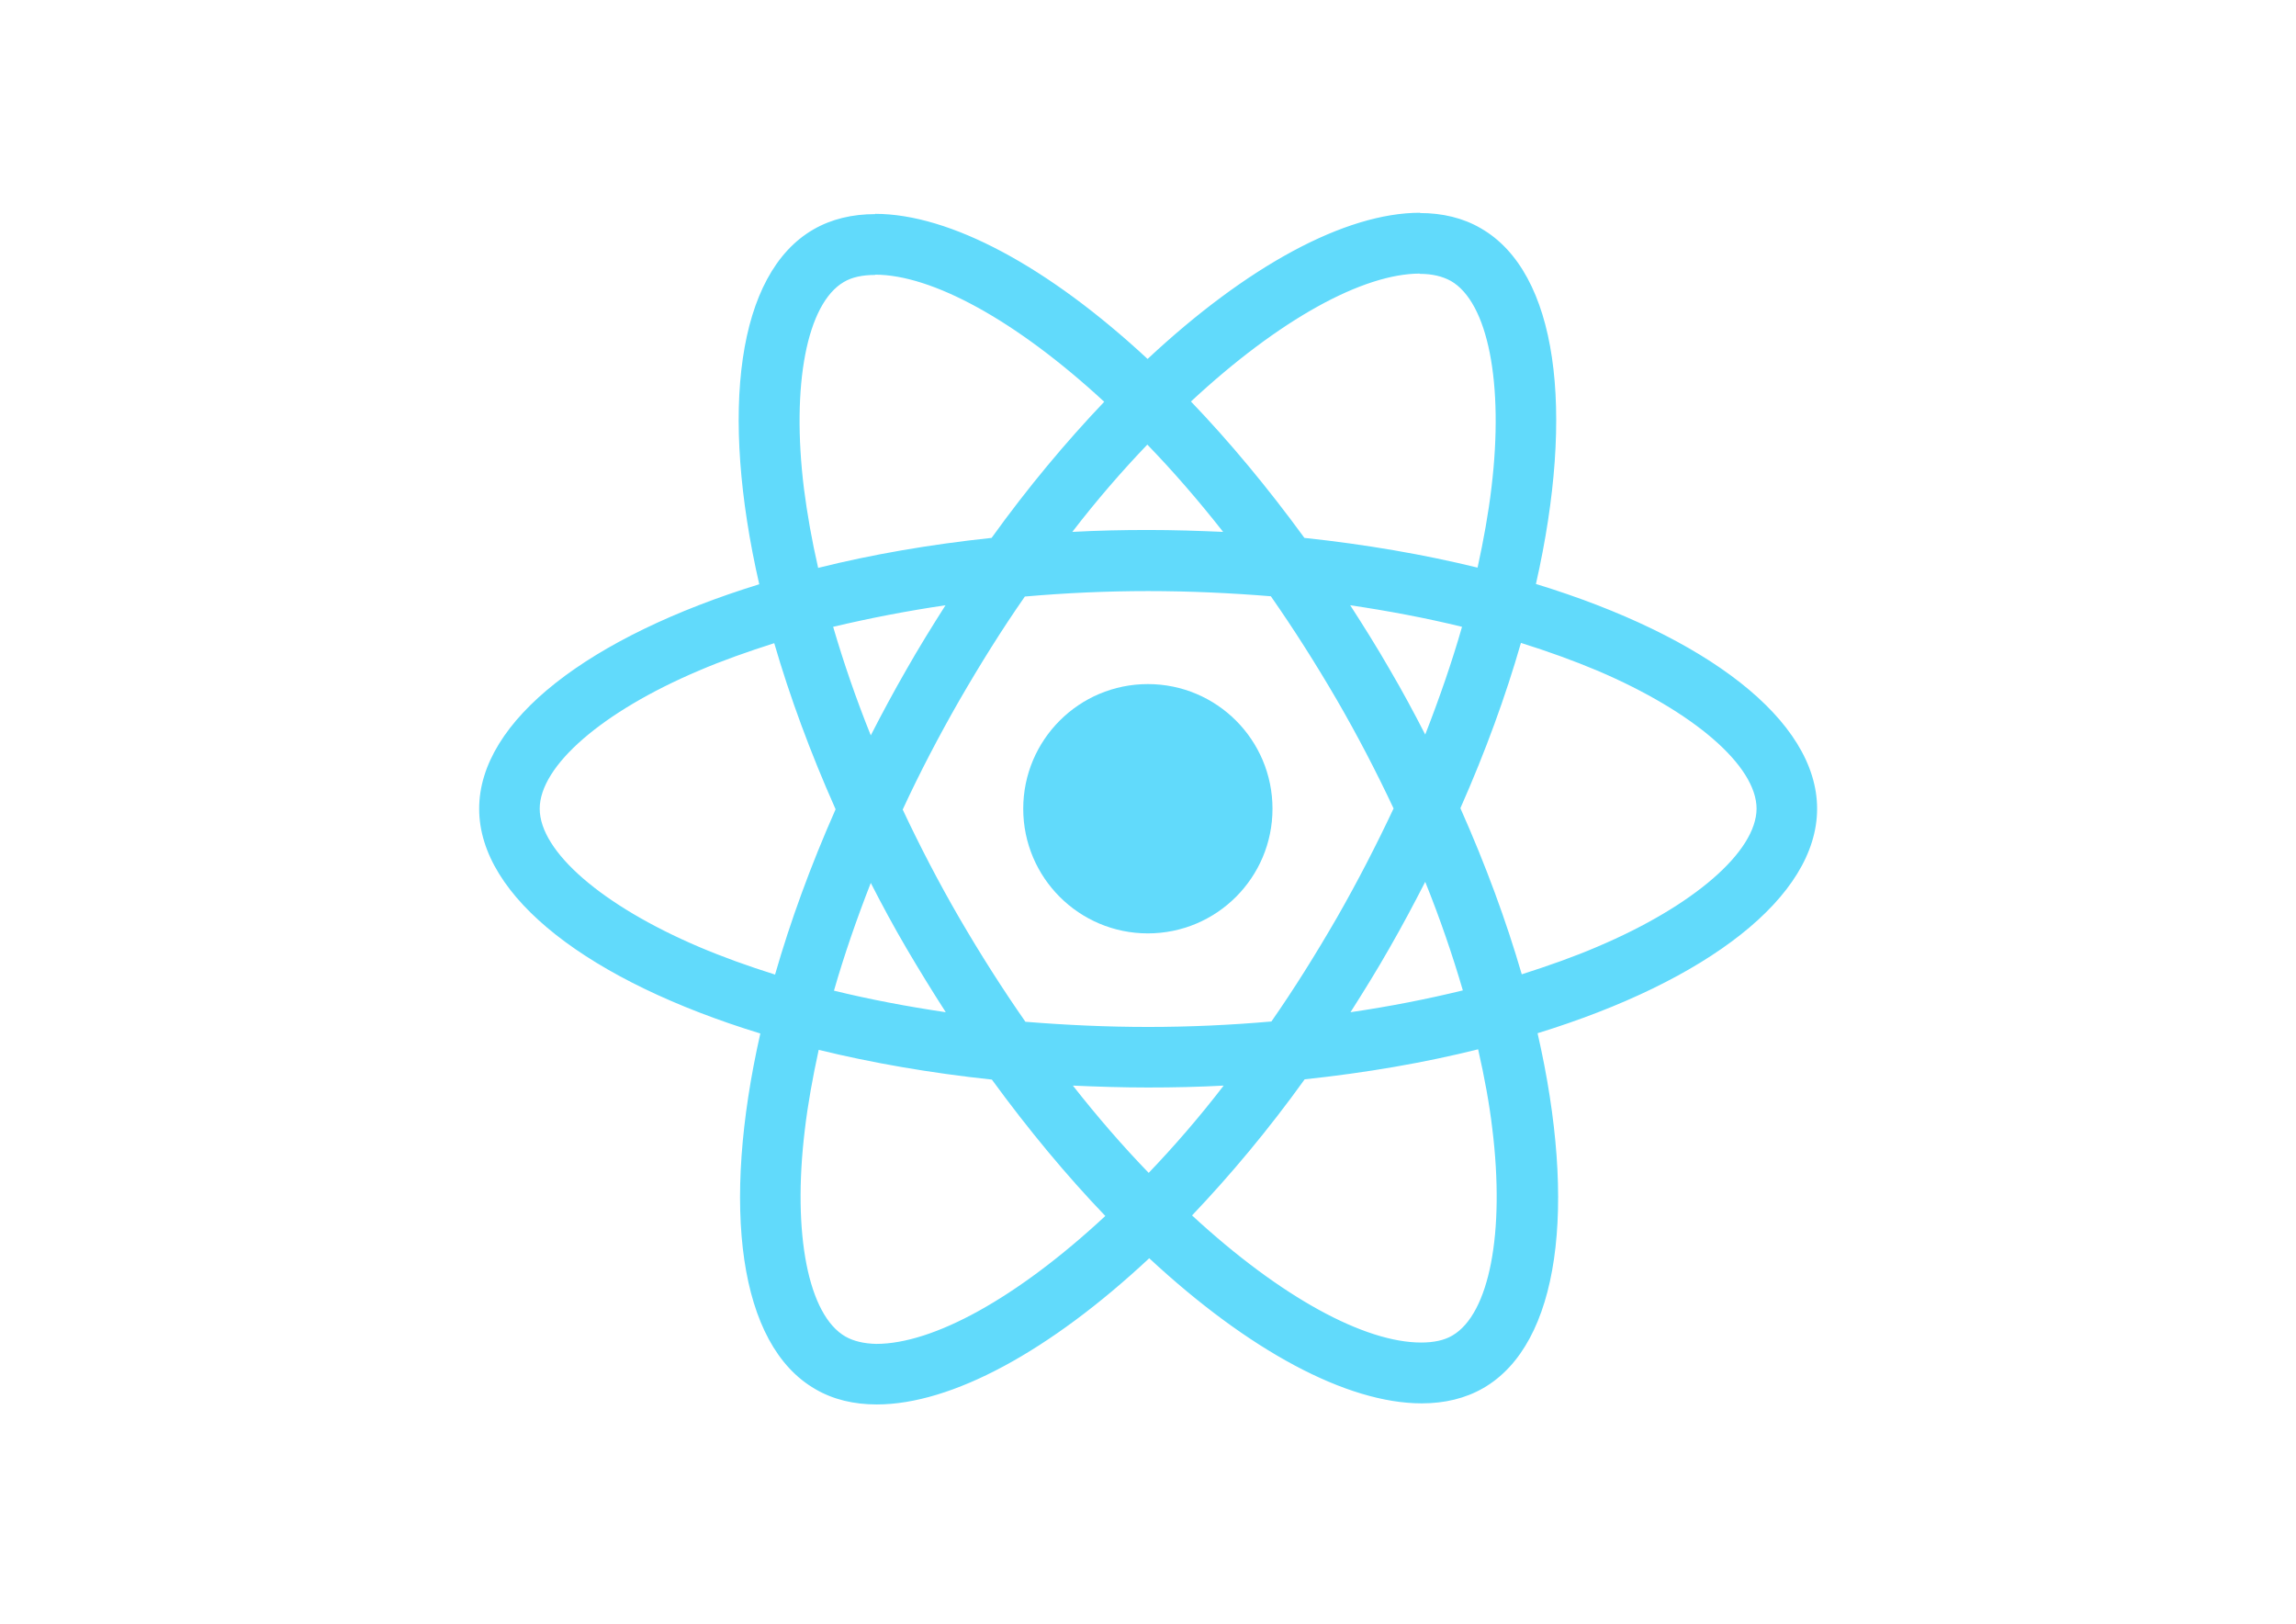
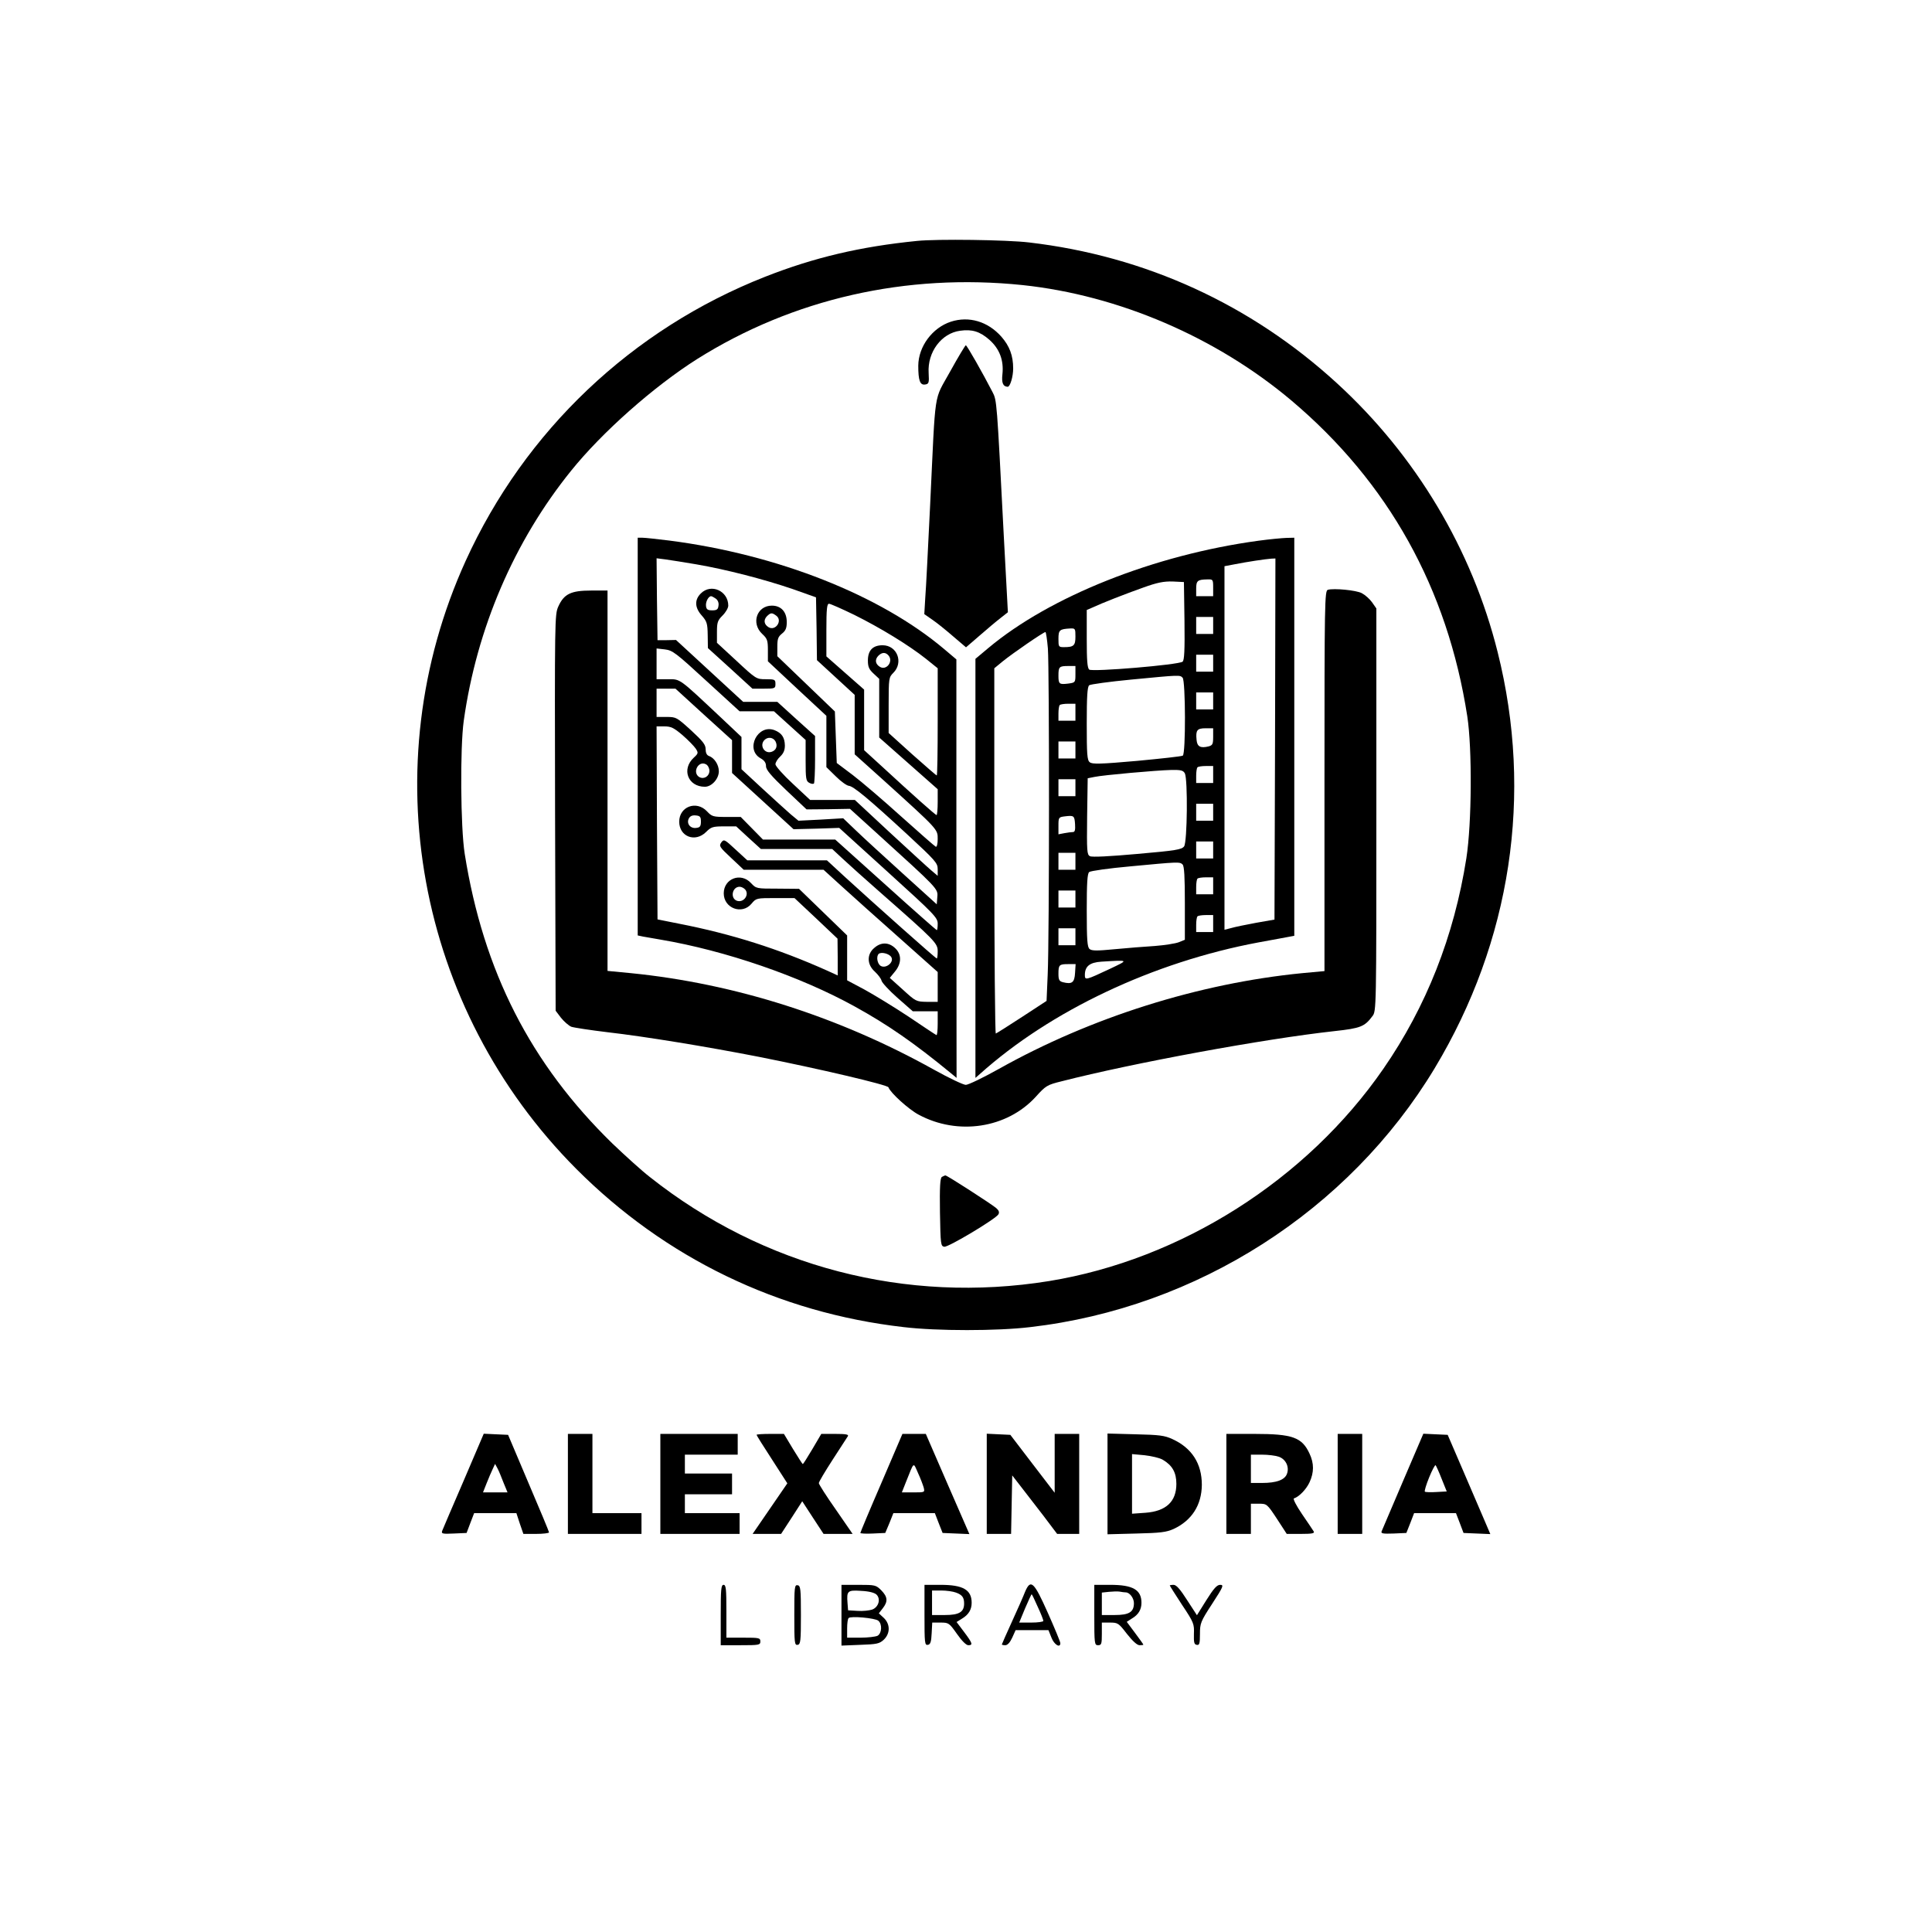
- <svg xmlns="http://www.w3.org/2000/svg" viewBox="0 0 841.9 595.3">
-   <g fill="#61DAFB">
-     <path d="M666.3 296.5c0-32.5-40.7-63.3-103.1-82.4 14.4-63.6 8-114.2-20.2-130.4-6.5-3.8-14.1-5.6-22.4-5.6v22.3c4.6 0 8.3.9 11.4 2.6 13.6 7.8 19.5 37.5 14.9 75.7-1.1 9.4-2.9 19.3-5.1 29.4-19.6-4.8-41-8.5-63.5-10.9-13.5-18.5-27.5-35.3-41.6-50 32.6-30.3 63.2-46.9 84-46.9V78c-27.5 0-63.5 19.6-99.9 53.6-36.4-33.8-72.4-53.2-99.9-53.2v22.3c20.7 0 51.4 16.5 84 46.6-14 14.7-28 31.4-41.3 49.9-22.6 2.4-44 6.1-63.6 11-2.3-10-4-19.7-5.2-29-4.7-38.2 1.1-67.9 14.6-75.8 3-1.8 6.9-2.6 11.5-2.6V78.5c-8.4 0-16 1.8-22.6 5.6-28.1 16.2-34.4 66.7-19.9 130.1-62.2 19.2-102.7 49.9-102.7 82.3 0 32.5 40.7 63.3 103.1 82.4-14.4 63.6-8 114.2 20.2 130.4 6.5 3.8 14.1 5.6 22.5 5.6 27.5 0 63.5-19.6 99.9-53.6 36.4 33.8 72.4 53.2 99.9 53.2 8.4 0 16-1.8 22.6-5.6 28.1-16.2 34.4-66.7 19.9-130.1 62-19.1 102.5-49.9 102.5-82.3zm-130.2-66.7c-3.7 12.9-8.3 26.2-13.5 39.5-4.1-8-8.4-16-13.1-24-4.6-8-9.5-15.8-14.4-23.4 14.2 2.1 27.9 4.7 41 7.9zm-45.8 106.5c-7.8 13.5-15.8 26.3-24.1 38.2-14.9 1.3-30 2-45.2 2-15.1 0-30.2-.7-45-1.9-8.3-11.9-16.4-24.6-24.2-38-7.6-13.1-14.5-26.4-20.8-39.8 6.2-13.4 13.2-26.8 20.7-39.9 7.8-13.5 15.8-26.3 24.1-38.2 14.9-1.3 30-2 45.2-2 15.1 0 30.2.7 45 1.9 8.3 11.9 16.4 24.6 24.2 38 7.6 13.1 14.5 26.4 20.8 39.8-6.3 13.4-13.2 26.8-20.7 39.9zm32.3-13c5.4 13.4 10 26.8 13.8 39.8-13.1 3.2-26.9 5.9-41.2 8 4.9-7.7 9.8-15.6 14.4-23.7 4.6-8 8.9-16.1 13-24.1zM421.2 430c-9.3-9.6-18.6-20.3-27.8-32 9 .4 18.2.7 27.5.7 9.4 0 18.7-.2 27.8-.7-9 11.7-18.3 22.4-27.5 32zm-74.4-58.9c-14.2-2.1-27.9-4.7-41-7.9 3.7-12.9 8.3-26.2 13.5-39.5 4.1 8 8.4 16 13.1 24 4.7 8 9.5 15.8 14.4 23.4zM420.7 163c9.3 9.6 18.6 20.3 27.8 32-9-.4-18.2-.7-27.5-.7-9.4 0-18.7.2-27.8.7 9-11.7 18.3-22.4 27.5-32zm-74 58.9c-4.9 7.7-9.8 15.6-14.4 23.7-4.6 8-8.9 16-13 24-5.4-13.4-10-26.8-13.8-39.8 13.1-3.1 26.9-5.8 41.2-7.9zm-90.5 125.2c-35.4-15.1-58.3-34.9-58.3-50.6 0-15.7 22.9-35.6 58.3-50.6 8.6-3.7 18-7 27.7-10.1 5.7 19.6 13.2 40 22.5 60.9-9.2 20.8-16.6 41.1-22.2 60.6-9.9-3.1-19.3-6.5-28-10.2zM310 490c-13.6-7.8-19.5-37.5-14.9-75.7 1.1-9.4 2.9-19.3 5.1-29.4 19.6 4.8 41 8.5 63.5 10.9 13.5 18.5 27.5 35.3 41.6 50-32.6 30.3-63.2 46.9-84 46.9-4.5-.1-8.3-1-11.3-2.7zm237.2-76.2c4.7 38.2-1.1 67.9-14.6 75.8-3 1.8-6.9 2.6-11.5 2.6-20.7 0-51.4-16.5-84-46.6 14-14.7 28-31.4 41.3-49.9 22.6-2.4 44-6.1 63.6-11 2.3 10.1 4.1 19.8 5.2 29.1zm38.5-66.7c-8.6 3.7-18 7-27.7 10.1-5.7-19.6-13.2-40-22.5-60.9 9.2-20.8 16.6-41.1 22.2-60.6 9.9 3.1 19.3 6.5 28.1 10.2 35.4 15.1 58.3 34.9 58.3 50.6-.1 15.7-23 35.6-58.4 50.6zM320.8 78.4z" />
-     <circle cx="420.9" cy="296.5" r="45.7" />
-     <path d="M520.5 78.1z" />
+ <svg xmlns="http://www.w3.org/2000/svg" version="1.0" width="1024pt" height="1024pt" viewBox="0 0 1024 1024" preserveAspectRatio="xMidYMid meet">
+   <g transform="translate(0,1024) scale(0.1,-0.1)" fill="#000000" stroke="none">
+     <path d="M4860 8963 c-300 -30 -546 -88 -805 -190 -706 -278 -1273 -816 -1587 -1506 -495 -1089 -261 -2372 587 -3223 471 -472 1070 -762 1735 -838 176 -21 495 -21 670 0 884 102 1689 617 2144 1372 405 673 523 1451 334 2205 -136 545 -434 1043 -851 1425 -457 419 -1017 675 -1633 747 -117 14 -489 19 -594 8z m560 -234 c509 -54 1026 -276 1425 -612 514 -434 827 -996 932 -1674 26 -171 24 -565 -5 -752 -65 -413 -212 -786 -440 -1116 -407 -589 -1073 -1011 -1772 -1125 -757 -122 -1514 75 -2115 551 -44 34 -133 115 -199 178 -434 423 -684 913 -783 1536 -22 139 -25 561 -5 705 69 490 267 951 569 1325 165 205 439 447 668 592 509 320 1109 456 1725 392z" />
+     <path d="M5040 8535 c-98 -32 -172 -131 -173 -233 0 -78 9 -104 36 -100 20 3 22 8 19 61 -7 111 68 211 167 224 63 9 105 -4 155 -48 54 -48 77 -109 69 -183 -5 -45 3 -65 28 -66 13 0 29 54 29 97 0 68 -19 119 -63 169 -71 80 -171 110 -267 79z" />
+     <path d="M5036 8271 c-89 -162 -76 -76 -106 -706 -11 -225 -22 -448 -26 -495 l-5 -85 43 -30 c24 -16 73 -56 110 -88 l68 -58 73 63 c40 35 90 77 111 93 l38 30 -22 410 c-37 716 -36 712 -60 758 -50 97 -135 247 -141 247 -3 0 -41 -63 -83 -139z" />
+     <path d="M3380 6336 l0 -1054 28 -6 c15 -3 56 -10 92 -16 344 -58 742 -195 1031 -355 174 -96 313 -192 510 -354 l29 -24 -1 1109 0 1109 -65 55 c-339 286 -883 501 -1457 575 -65 8 -129 15 -143 15 l-24 0 0 -1054z m310 913 c158 -27 362 -80 511 -131 l124 -44 3 -166 2 -167 100 -92 100 -92 0 -157 0 -158 158 -142 c286 -259 282 -255 282 -307 0 -24 -4 -43 -10 -41 -5 2 -87 74 -183 160 -95 86 -211 185 -257 220 l-85 64 -5 136 -5 137 -152 146 -153 147 0 50 c0 42 4 53 25 70 19 15 25 29 25 61 0 54 -30 87 -79 87 -79 0 -112 -93 -51 -150 27 -25 30 -35 30 -87 l0 -58 155 -145 155 -144 0 -136 0 -136 50 -49 c27 -27 58 -49 69 -50 24 -2 103 -67 309 -257 150 -139 162 -152 162 -185 l0 -35 -32 27 c-18 15 -117 106 -220 201 l-187 174 -118 0 -119 0 -92 86 c-51 47 -92 94 -92 103 0 10 11 28 25 41 18 17 25 34 25 59 -1 43 -17 66 -55 81 -89 34 -157 -102 -74 -149 20 -11 29 -24 29 -41 -1 -19 25 -50 107 -128 l108 -102 115 1 115 2 140 -127 c327 -297 327 -296 323 -340 l-3 -39 -180 163 c-99 90 -211 192 -248 228 l-68 65 -118 -7 -119 -6 -41 34 c-22 19 -90 81 -151 137 l-110 102 0 85 0 86 -107 101 c-227 213 -215 205 -283 205 l-60 0 0 81 0 82 44 -5 c41 -5 58 -18 220 -167 l176 -161 91 0 91 0 84 -76 84 -76 0 -109 c0 -96 2 -109 19 -118 10 -6 21 -7 25 -4 3 3 6 62 6 129 l0 123 -100 90 -100 91 -90 0 -91 0 -178 164 -178 164 -49 -1 -49 0 -3 217 -2 217 47 -6 c27 -4 100 -15 163 -26z m838 -268 c137 -68 288 -160 380 -233 l62 -50 0 -284 c0 -156 -2 -284 -5 -284 -3 0 -61 51 -130 112 l-125 113 0 147 c0 144 1 148 25 172 55 55 20 146 -57 146 -52 0 -78 -27 -78 -81 0 -33 6 -47 30 -69 l30 -28 0 -155 0 -156 155 -137 155 -137 0 -68 c0 -38 -3 -69 -6 -69 -6 0 -124 105 -291 259 l-93 85 0 161 0 160 -100 88 -100 88 0 140 c0 111 3 139 14 139 7 0 68 -27 134 -59z m-414 -4 c36 -26 -4 -84 -41 -61 -24 15 -27 38 -8 58 20 19 26 20 49 3z m596 -212 c26 -32 -13 -81 -47 -59 -24 15 -27 38 -8 58 20 20 39 20 55 1z m-980 -312 l150 -136 0 -87 0 -87 163 -149 163 -149 121 3 121 4 261 -237 c245 -222 261 -239 261 -271 0 -19 -2 -34 -5 -34 -2 0 -125 108 -271 240 l-267 240 -191 0 -192 0 -59 60 -59 60 -76 0 c-70 0 -77 2 -103 30 -56 59 -147 25 -147 -55 0 -79 84 -112 142 -55 27 27 36 30 95 30 l65 0 65 -60 66 -60 189 0 189 0 57 -53 c31 -29 118 -107 192 -172 297 -261 310 -274 310 -317 0 -21 -2 -38 -5 -38 -6 0 -326 285 -490 435 l-92 85 -211 0 -211 0 -62 57 c-59 55 -62 56 -76 38 -13 -19 -10 -24 52 -82 l67 -63 212 0 211 0 100 -91 c55 -50 191 -172 303 -271 l202 -180 0 -79 0 -79 -57 0 c-57 1 -59 2 -127 64 l-70 63 27 33 c36 43 37 92 1 125 -34 32 -75 32 -110 1 -41 -34 -39 -89 3 -126 17 -16 33 -37 35 -47 2 -11 40 -52 84 -91 l82 -72 66 0 66 0 0 -66 c0 -36 -3 -63 -7 -60 -5 2 -71 46 -148 98 -77 51 -182 115 -233 143 l-92 49 0 119 0 119 -127 123 -128 124 -113 1 c-113 0 -114 0 -142 30 -54 58 -144 23 -144 -55 0 -79 97 -115 147 -55 25 30 27 30 127 30 l101 0 114 -107 114 -108 1 -97 0 -98 -57 26 c-257 115 -506 194 -783 248 l-115 23 -3 511 -2 512 41 0 c35 0 50 -7 96 -46 30 -26 61 -58 70 -71 15 -23 15 -26 -10 -49 -66 -61 -31 -154 59 -154 36 0 74 42 74 82 0 35 -24 71 -52 81 -12 4 -18 17 -18 36 0 24 -14 42 -77 100 -76 69 -79 71 -130 71 l-53 0 0 75 0 75 50 0 50 0 150 -137z m380 -142 c13 -25 4 -48 -21 -56 -38 -12 -65 35 -37 63 18 18 46 14 58 -7z m-350 -156 c0 -29 -28 -47 -53 -34 -40 23 -6 90 35 68 10 -5 18 -21 18 -34z m-45 -270 c0 -24 -5 -31 -24 -33 -32 -5 -54 23 -40 50 7 13 19 18 37 16 23 -2 27 -8 27 -33z m235 -360 c23 -28 -9 -72 -45 -59 -36 14 -24 74 15 74 10 0 23 -7 30 -15z m774 -358 c16 -26 -27 -62 -55 -47 -19 10 -26 50 -12 64 13 12 56 2 67 -17z" />
+     <path d="M3715 7095 c-35 -34 -33 -76 5 -118 27 -31 30 -42 31 -103 l1 -69 118 -107 118 -108 61 0 c58 0 61 1 61 25 0 23 -3 25 -51 25 -50 0 -52 1 -155 97 l-104 96 0 58 c0 51 4 61 30 87 17 17 30 40 30 52 0 78 -91 119 -145 65z m79 -28 c11 -8 17 -23 14 -38 -2 -19 -9 -24 -33 -24 -24 0 -31 5 -33 23 -3 22 13 52 27 52 4 0 15 -6 25 -13z" />
+     <path d="M6670 7374 c-552 -75 -1105 -295 -1432 -569 l-68 -57 0 -1111 0 -1110 23 20 c374 336 920 594 1477 698 80 14 155 29 168 31 l22 4 0 1055 0 1055 -42 -1 c-24 -1 -90 -7 -148 -15z m88 -1051 l-3 -957 -97 -17 c-54 -10 -113 -22 -133 -28 l-35 -9 0 963 0 964 53 10 c65 13 165 28 195 30 l22 1 -2 -957z m-328 802 l0 -45 -45 0 -45 0 0 39 c0 43 7 49 58 50 31 1 32 0 32 -44z m-152 -176 c2 -157 -1 -209 -10 -216 -21 -17 -478 -55 -495 -42 -10 9 -13 48 -13 164 l0 152 28 12 c51 24 176 73 272 107 75 27 108 33 155 32 l60 -3 3 -206z m152 -24 l0 -45 -45 0 -45 0 0 45 0 45 45 0 45 0 0 -45z m-730 -59 c0 -48 -9 -56 -61 -56 -28 0 -29 2 -29 44 0 47 6 52 63 55 26 1 27 -1 27 -43z m-146 -63 c8 -109 8 -1536 -1 -1728 l-6 -140 -130 -85 c-72 -47 -134 -86 -139 -88 -4 -2 -8 433 -8 966 l0 970 45 37 c53 43 216 155 226 155 3 0 9 -39 13 -87z m876 -78 l0 -45 -45 0 -45 0 0 45 0 45 45 0 45 0 0 -45z m-730 -59 c0 -43 -1 -44 -37 -49 -49 -6 -53 -3 -53 42 0 47 4 51 52 51 l38 0 0 -44z m568 -18 c16 -16 17 -404 1 -413 -6 -4 -116 -16 -244 -28 -192 -17 -237 -18 -249 -7 -14 10 -16 43 -16 205 0 142 3 195 13 203 6 5 107 19 222 30 261 25 258 25 273 10z m162 -123 l0 -45 -45 0 -45 0 0 45 0 45 45 0 45 0 0 -45z m-730 -60 l0 -45 -45 0 -45 0 0 38 c0 21 3 42 7 45 3 4 24 7 45 7 l38 0 0 -45z m730 -130 c0 -39 -3 -45 -24 -51 -44 -11 -61 -1 -64 35 -5 51 3 61 48 61 l40 0 0 -45z m-730 -70 l0 -45 -45 0 -45 0 0 45 0 45 45 0 45 0 0 -45z m730 -130 l0 -45 -45 0 -45 0 0 38 c0 21 3 42 7 45 3 4 24 7 45 7 l38 0 0 -45z m-150 6 c16 -32 13 -363 -4 -387 -13 -17 -42 -22 -248 -40 -145 -13 -240 -18 -251 -12 -16 8 -17 26 -15 211 l3 202 35 7 c46 10 328 35 407 37 52 1 64 -2 73 -18z m-580 -76 l0 -45 -45 0 -45 0 0 45 0 45 45 0 45 0 0 -45z m730 -130 l0 -45 -45 0 -45 0 0 45 0 45 45 0 45 0 0 -45z m-732 -63 c2 -31 -1 -42 -11 -42 -8 0 -29 -3 -46 -6 l-31 -6 0 45 c0 44 1 46 33 50 49 6 52 4 55 -41z m732 -137 l0 -45 -45 0 -45 0 0 45 0 45 45 0 45 0 0 -45z m-730 -60 l0 -45 -45 0 -45 0 0 45 0 45 45 0 45 0 0 -45z m568 -17 c9 -9 12 -68 12 -206 l0 -193 -32 -13 c-18 -7 -76 -16 -128 -20 -52 -3 -148 -11 -212 -17 -93 -9 -121 -9 -133 1 -12 10 -15 45 -15 205 0 145 3 195 13 203 7 6 105 20 217 30 255 24 263 25 278 10z m162 -113 l0 -45 -45 0 -45 0 0 38 c0 21 3 42 7 45 3 4 24 7 45 7 l38 0 0 -45z m-730 -70 l0 -45 -45 0 -45 0 0 45 0 45 45 0 45 0 0 -45z m730 -130 l0 -45 -45 0 -45 0 0 38 c0 21 3 42 7 45 3 4 24 7 45 7 l38 0 0 -45z m-730 -70 l0 -45 -45 0 -45 0 0 45 0 45 45 0 45 0 0 -45z m183 -170 c-128 -60 -133 -62 -133 -33 0 46 25 67 88 71 148 9 146 10 45 -38z m-185 -22 c-3 -51 -16 -61 -64 -49 -20 5 -24 13 -24 45 0 47 4 51 52 51 l39 0 -3 -47z" />
+     <path d="M7038 7114 c-17 -5 -18 -62 -18 -1013 l0 -1008 -119 -11 c-547 -54 -1119 -234 -1606 -507 -84 -47 -163 -85 -176 -85 -13 0 -89 36 -168 80 -506 282 -1057 457 -1606 512 l-125 12 0 1008 0 1008 -87 0 c-107 0 -144 -18 -174 -85 -19 -42 -19 -72 -17 -1093 l3 -1049 28 -37 c16 -20 41 -42 55 -48 15 -5 101 -18 192 -29 200 -23 523 -76 800 -130 318 -63 685 -149 689 -162 10 -29 107 -117 160 -145 208 -112 468 -72 620 94 54 60 61 64 138 83 379 97 1073 225 1447 266 138 15 159 24 200 79 21 27 21 32 21 1094 l0 1067 -23 33 c-13 18 -37 39 -54 48 -30 16 -148 27 -180 18z" />
+     <path d="M4992 4002 c-9 -7 -12 -51 -10 -188 3 -170 4 -179 23 -182 22 -3 274 148 287 172 6 11 2 21 -12 33 -26 22 -260 173 -269 173 -3 0 -12 -4 -19 -8z" />
+     <path d="M2458 2393 c-59 -136 -110 -256 -114 -266 -6 -16 0 -18 61 -15 l68 3 20 53 20 52 112 0 112 0 18 -55 19 -55 68 0 c37 0 68 4 68 8 0 4 -49 122 -109 262 l-108 255 -65 3 -64 3 -106 -248z m211 -12 l21 -51 -65 0 -65 0 19 48 c10 26 25 60 32 75 l13 28 13 -24 c7 -13 21 -47 32 -76z" />
+     <path d="M3010 2375 l0 -265 195 0 195 0 0 55 0 55 -130 0 -130 0 0 210 0 210 -65 0 -65 0 0 -265z" />
+     <path d="M3500 2375 l0 -265 210 0 210 0 0 55 0 55 -145 0 -145 0 0 50 0 50 125 0 125 0 0 55 0 55 -125 0 -125 0 0 50 0 50 140 0 140 0 0 55 0 55 -205 0 -205 0 0 -265z" />
+     <path d="M4010 2635 c0 -3 37 -62 82 -131 l81 -126 -92 -134 -92 -134 76 0 75 0 56 86 56 87 56 -86 57 -87 77 0 77 0 -89 129 c-50 71 -90 134 -90 140 0 7 33 62 73 124 40 62 76 118 81 125 5 9 -10 12 -67 12 l-74 0 -47 -80 c-26 -44 -49 -80 -51 -80 -2 0 -25 36 -52 80 l-48 80 -72 0 c-40 0 -73 -2 -73 -5z" />
+     <path d="M4672 2381 c-62 -143 -112 -263 -112 -266 0 -3 30 -5 66 -3 l66 3 22 52 21 53 110 0 110 0 20 -52 21 -53 71 -3 71 -3 -116 266 -115 265 -62 0 -62 0 -111 -259z m224 -26 c6 -25 5 -25 -55 -25 l-61 0 21 53 c46 114 38 109 65 49 13 -28 26 -63 30 -77z" />
+     <path d="M5230 2375 l0 -265 65 0 64 0 3 155 3 155 45 -58 c24 -31 78 -101 119 -154 l74 -98 59 0 58 0 0 265 0 265 -65 0 -65 0 0 -156 0 -156 -118 154 -117 153 -63 3 -62 3 0 -266z" />
+     <path d="M5870 2375 l0 -267 153 4 c128 3 159 7 197 24 97 45 149 127 150 234 0 113 -53 195 -155 242 -43 20 -70 23 -197 26 l-148 4 0 -267z m293 128 c51 -30 72 -68 72 -128 0 -94 -55 -145 -164 -153 l-71 -5 0 158 0 158 66 -6 c36 -4 80 -14 97 -24z" />
+     <path d="M6500 2375 l0 -265 65 0 65 0 0 80 0 80 43 0 c41 0 43 -1 95 -80 l52 -80 76 0 c58 0 73 3 67 13 -4 7 -32 48 -62 92 -30 44 -49 81 -43 83 28 9 66 49 83 86 24 52 24 100 0 151 -40 87 -90 105 -292 105 l-149 0 0 -265z m278 144 c37 -13 57 -54 43 -91 -12 -32 -56 -48 -132 -48 l-59 0 0 75 0 75 59 0 c32 0 72 -5 89 -11z" />
+     <path d="M7090 2375 l0 -265 65 0 65 0 0 265 0 265 -65 0 -65 0 0 -265z" />
+     <path d="M7436 2389 c-59 -138 -110 -257 -113 -265 -5 -12 6 -14 63 -12 l68 3 21 53 20 52 111 0 111 0 20 -52 20 -53 71 -3 71 -3 -29 68 c-16 37 -67 156 -113 263 l-84 195 -65 3 -64 3 -108 -252z m205 13 l27 -67 -55 -3 c-30 -2 -58 -1 -61 2 -3 3 7 37 23 76 16 39 31 67 34 64 3 -3 18 -36 32 -72z" />
+     <path d="M3820 1680 l0 -160 105 0 c98 0 105 1 105 20 0 19 -7 20 -90 20 l-90 0 0 140 c0 118 -2 140 -15 140 -13 0 -15 -24 -15 -160z" />
+     <path d="M4210 1680 c0 -148 1 -161 18 -158 15 3 17 19 17 158 0 139 -2 155 -17 158 -17 3 -18 -10 -18 -158z" />
+     <path d="M4460 1679 l0 -161 99 4 c89 3 102 6 125 27 35 33 35 83 0 116 l-26 24 21 27 c28 36 26 60 -8 95 -28 28 -33 29 -120 29 l-91 0 0 -161z m186 109 c23 -23 11 -66 -23 -79 -15 -5 -50 -9 -77 -7 l-51 3 -3 39 c-5 64 0 69 73 64 42 -2 71 -10 81 -20z m9 -138 c22 -18 19 -67 -4 -80 -11 -5 -51 -10 -90 -10 l-71 0 0 48 c0 27 3 52 8 56 11 12 140 0 157 -14z" />
+     <path d="M4900 1679 c0 -147 1 -160 18 -157 13 2 18 15 20 61 l3 57 44 0 c43 0 46 -2 87 -60 25 -36 49 -60 60 -60 26 0 23 10 -22 70 l-40 53 29 18 c35 21 51 48 51 84 0 69 -46 95 -165 95 l-85 0 0 -161z m167 120 c33 -12 43 -26 43 -58 0 -45 -26 -61 -102 -61 l-68 0 0 65 0 65 49 0 c27 0 62 -5 78 -11z" />
+     <path d="M5433 1803 c-8 -21 -39 -92 -69 -157 -30 -65 -54 -121 -54 -122 0 -2 8 -4 18 -4 12 0 25 14 37 40 l18 40 87 0 87 0 16 -40 c14 -37 47 -57 47 -29 0 7 -30 79 -66 160 -74 166 -91 182 -121 112z m67 -79 c17 -36 30 -70 30 -75 0 -5 -29 -9 -64 -9 l-64 0 31 75 c18 41 33 75 35 75 2 0 16 -30 32 -66z" />
+     <path d="M5800 1680 c0 -153 1 -160 20 -160 18 0 20 7 20 60 l0 60 43 0 c42 0 46 -3 90 -60 30 -38 54 -60 67 -60 11 0 20 1 20 3 0 2 -20 30 -44 62 l-44 59 28 18 c34 20 50 47 50 83 0 69 -46 95 -165 95 l-85 0 0 -160z m167 120 c20 0 43 -30 43 -57 0 -47 -25 -63 -102 -63 l-68 0 0 59 0 60 38 4 c20 2 46 3 57 1 11 -2 25 -4 32 -4z" />
+     <path d="M6200 1837 c0 -2 29 -48 65 -103 63 -94 65 -102 63 -154 -1 -45 1 -56 15 -58 14 -3 17 6 17 57 0 57 3 66 65 161 59 91 63 100 42 100 -17 0 -34 -19 -73 -81 l-50 -80 -52 80 c-37 58 -57 81 -72 81 -11 0 -20 -2 -20 -3z" />
  </g>
</svg>
